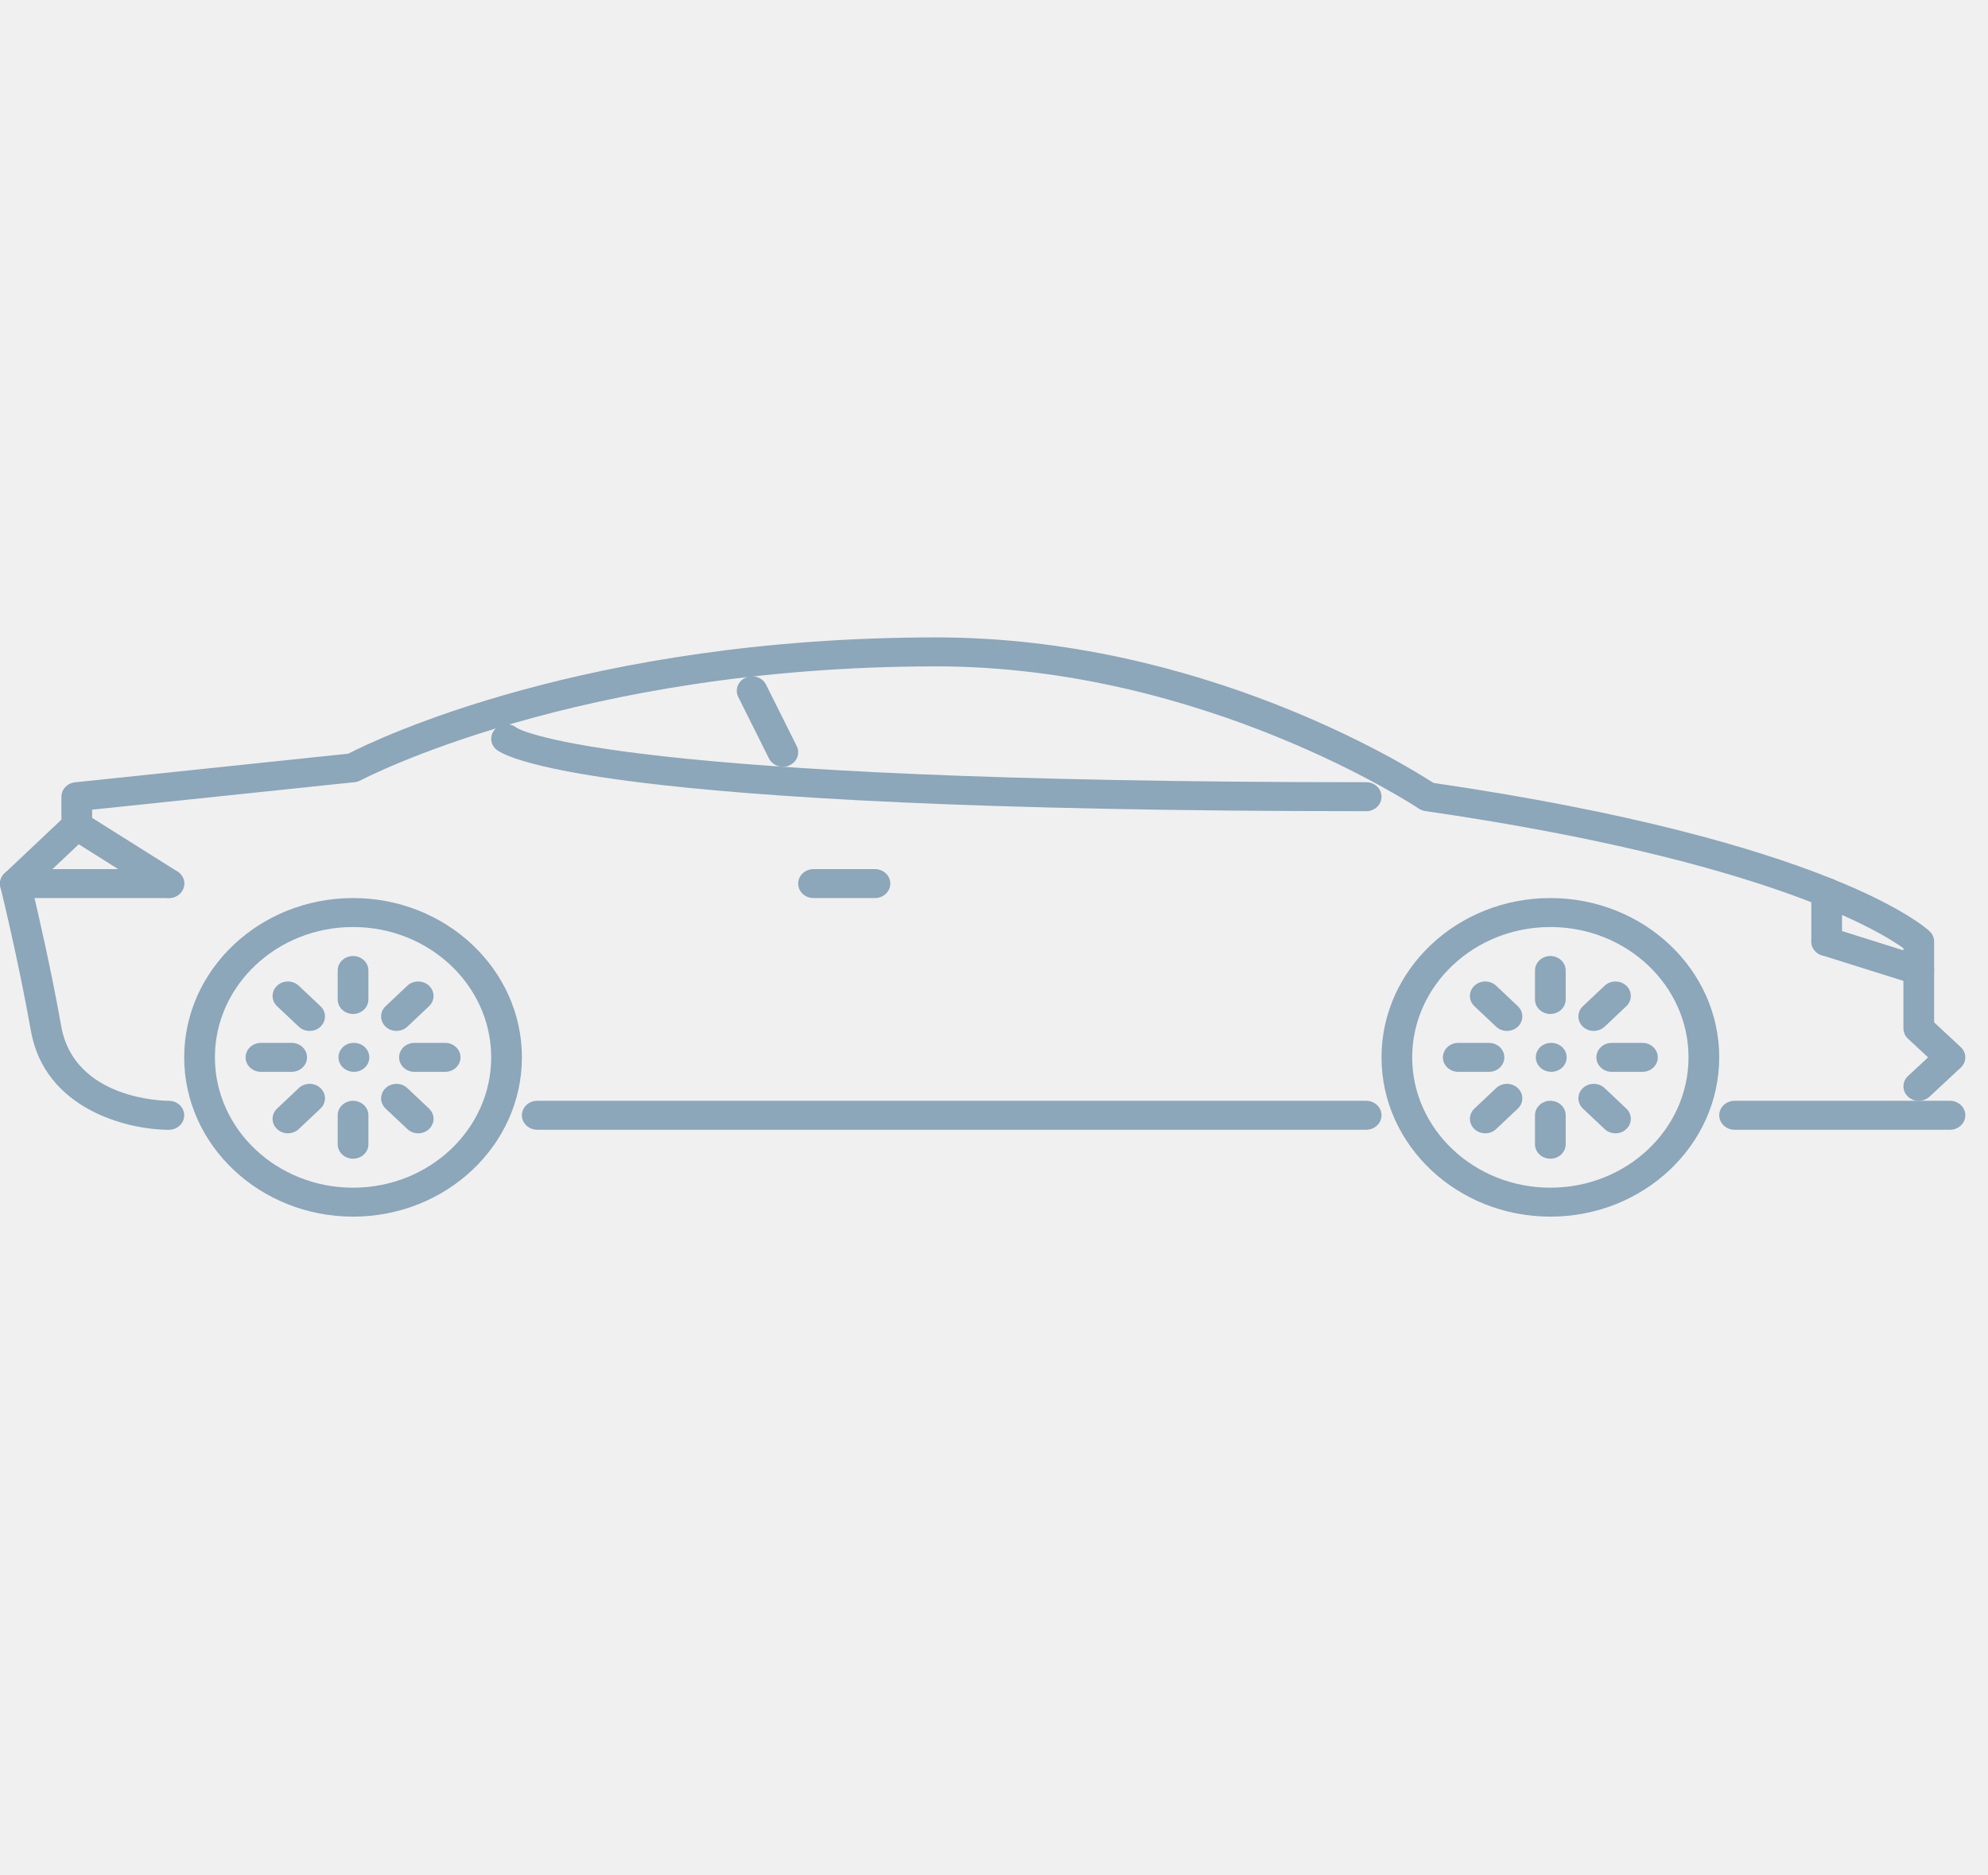
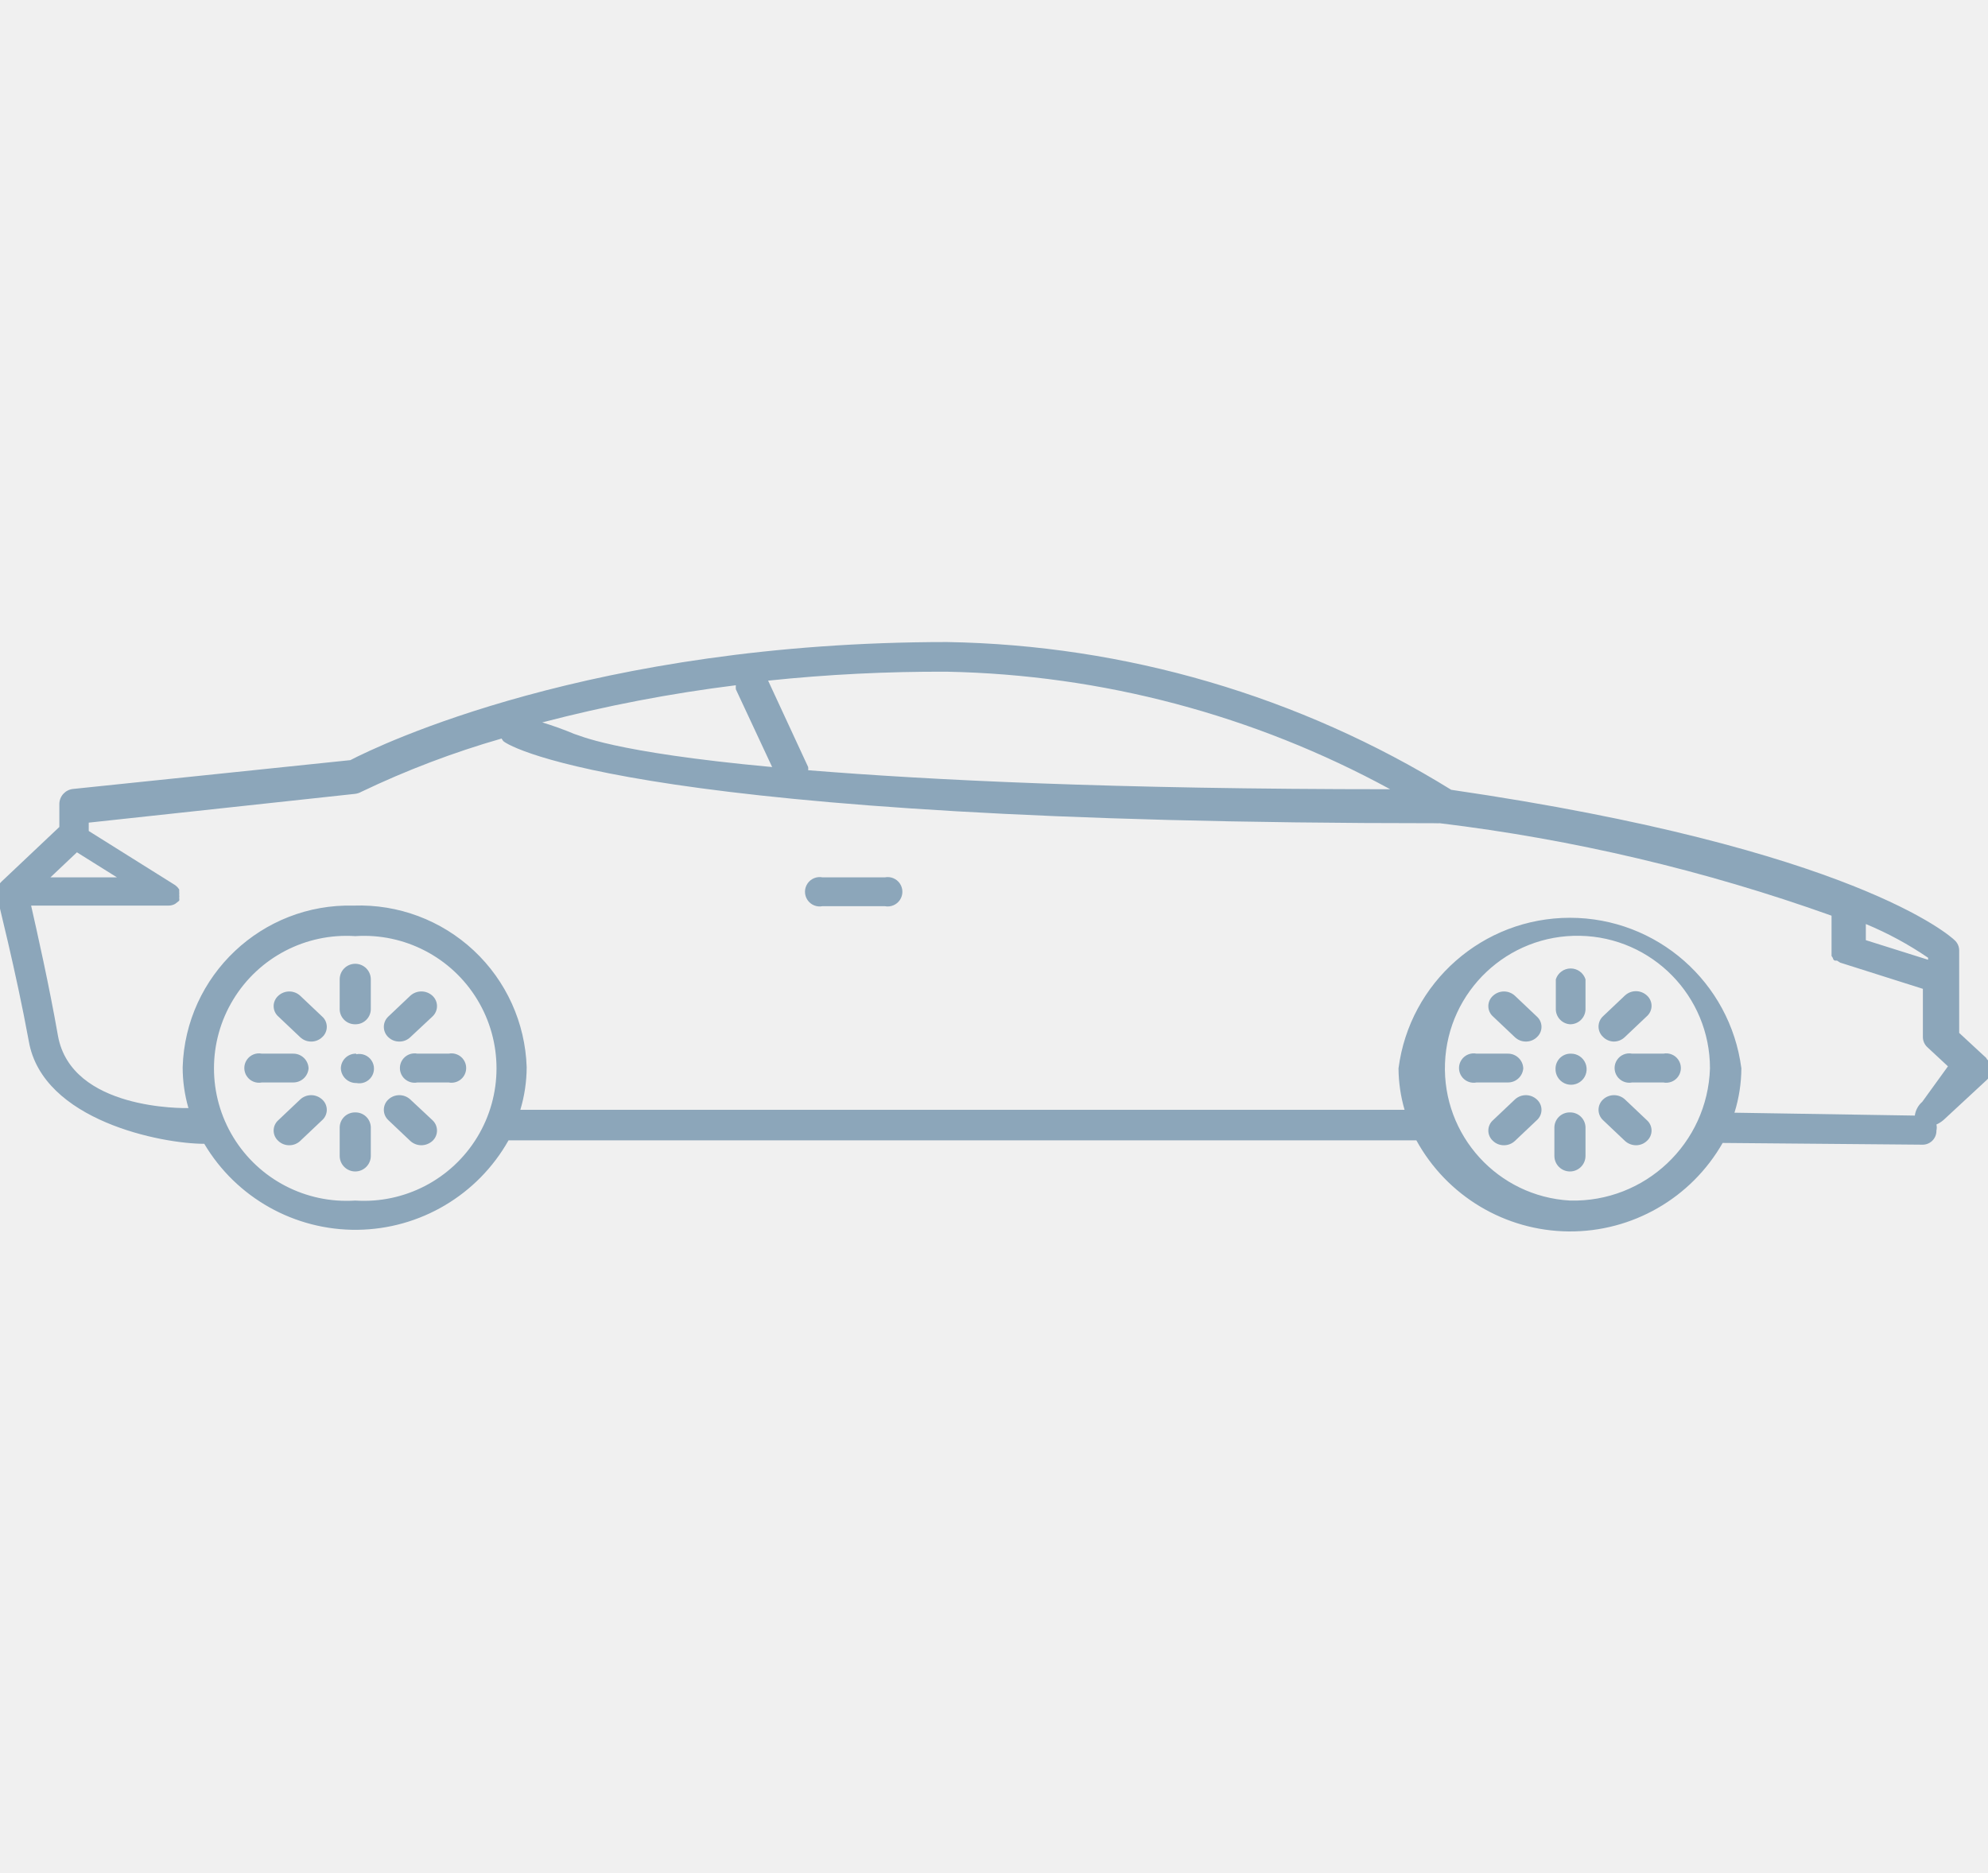
- <svg xmlns="http://www.w3.org/2000/svg" width="70" height="66" viewBox="0 0 70 66" fill="none">
-   <g clip-path="url(#clip0)">
-     <path d="M69.039 36.871L68.103 36V33.154C68.103 33.019 68.046 32.889 67.944 32.793C67.807 32.664 64.435 29.61 50.473 27.569C49.475 26.921 42.249 22.445 32.97 22.445C20.65 22.445 13.242 26.036 12.263 26.539L2.643 27.548C2.369 27.576 2.162 27.795 2.162 28.055V28.863L0.158 30.754C0.026 30.878 -0.028 31.058 0.014 31.23C0.02 31.255 0.653 33.833 1.088 36.297C1.575 39.054 4.478 39.783 5.945 39.783C6.244 39.783 6.486 39.555 6.486 39.273C6.486 38.991 6.244 38.763 5.945 38.763C5.81 38.763 2.614 38.733 2.154 36.13C1.797 34.108 1.309 32.014 1.134 31.276L3.085 29.435C3.186 29.339 3.243 29.21 3.243 29.075V28.511L12.491 27.542C12.565 27.534 12.635 27.512 12.699 27.477C12.774 27.438 20.313 23.465 32.971 23.465C42.404 23.465 49.878 28.42 49.953 28.47C50.021 28.516 50.102 28.547 50.184 28.559C62.193 30.302 66.224 32.81 67.022 33.391V36.214C67.022 36.35 67.081 36.481 67.183 36.576L67.89 37.233L67.183 37.891C66.971 38.088 66.969 38.411 67.178 38.612C67.387 38.813 67.729 38.815 67.942 38.615L69.039 37.596C69.141 37.5 69.201 37.37 69.201 37.233C69.201 37.097 69.142 36.966 69.039 36.871Z" fill="#8CA6BA" />
-     <path d="M6.246 30.688L3.003 28.648C2.752 28.492 2.418 28.555 2.253 28.79C2.087 29.025 2.154 29.341 2.403 29.497L5.646 31.537C5.738 31.595 5.842 31.622 5.945 31.622C6.12 31.622 6.291 31.543 6.396 31.395C6.561 31.161 6.494 30.845 6.246 30.688Z" fill="#8CA6BA" />
-     <path d="M5.946 30.604H0.54C0.242 30.604 0 30.832 0 31.113C0 31.395 0.242 31.623 0.54 31.623H5.946C6.244 31.623 6.486 31.395 6.486 31.113C6.486 30.832 6.244 30.604 5.946 30.604Z" fill="#8CA6BA" />
-     <path d="M28.054 26.273L26.973 24.108C26.845 23.853 26.522 23.742 26.254 23.864C25.983 23.984 25.868 24.288 25.995 24.542L27.076 26.707C27.168 26.892 27.362 27 27.565 27C27.642 27 27.721 26.985 27.795 26.951C28.065 26.831 28.181 26.528 28.054 26.273Z" fill="#8CA6BA" />
-     <path d="M30.808 30.604H28.646C28.347 30.604 28.105 30.832 28.105 31.113C28.105 31.395 28.347 31.623 28.646 31.623H30.808C31.107 31.623 31.349 31.395 31.349 31.113C31.349 30.832 31.107 30.604 30.808 30.604Z" fill="#8CA6BA" />
-     <path d="M12.464 36.723H12.453C12.155 36.723 11.918 36.951 11.918 37.233C11.918 37.515 12.165 37.742 12.464 37.742C12.762 37.742 13.004 37.515 13.004 37.233C13.004 36.951 12.762 36.723 12.464 36.723Z" fill="#8CA6BA" />
-     <path d="M12.432 31.623C9.154 31.623 6.486 34.139 6.486 37.232C6.486 40.326 9.154 42.841 12.432 42.841C15.71 42.841 18.377 40.326 18.377 37.232C18.377 34.139 15.71 31.623 12.432 31.623ZM12.432 41.822C9.75 41.822 7.567 39.763 7.567 37.232C7.567 34.702 9.749 32.643 12.432 32.643C15.114 32.643 17.296 34.702 17.296 37.232C17.296 39.763 15.114 41.822 12.432 41.822Z" fill="#8CA6BA" />
-     <path d="M12.431 33.664C12.132 33.664 11.891 33.892 11.891 34.174V35.194C11.891 35.476 12.132 35.704 12.431 35.704C12.73 35.704 12.972 35.476 12.972 35.194V34.174C12.972 33.892 12.73 33.664 12.431 33.664Z" fill="#8CA6BA" />
-     <path d="M12.431 38.762C12.132 38.762 11.891 38.99 11.891 39.272V40.292C11.891 40.574 12.132 40.801 12.431 40.801C12.73 40.801 12.972 40.574 12.972 40.292V39.272C12.972 38.99 12.73 38.762 12.431 38.762Z" fill="#8CA6BA" />
-     <path d="M10.27 36.723H9.189C8.89 36.723 8.648 36.951 8.648 37.233C8.648 37.515 8.89 37.742 9.189 37.742H10.27C10.569 37.742 10.81 37.515 10.81 37.233C10.81 36.951 10.569 36.723 10.27 36.723Z" fill="#8CA6BA" />
-     <path d="M15.674 36.723H14.593C14.294 36.723 14.053 36.951 14.053 37.233C14.053 37.515 14.294 37.742 14.593 37.742H15.674C15.973 37.742 16.215 37.515 16.215 37.233C16.215 36.951 15.973 36.723 15.674 36.723Z" fill="#8CA6BA" />
-     <path d="M11.284 35.431L10.52 34.71C10.309 34.511 9.967 34.511 9.756 34.71C9.545 34.909 9.545 35.232 9.756 35.431L10.52 36.152C10.626 36.252 10.764 36.301 10.902 36.301C11.041 36.301 11.179 36.252 11.284 36.152C11.496 35.953 11.496 35.63 11.284 35.431Z" fill="#8CA6BA" />
-     <path d="M15.107 39.036L14.343 38.315C14.132 38.116 13.789 38.116 13.578 38.315C13.367 38.515 13.367 38.837 13.578 39.036L14.343 39.757C14.448 39.857 14.586 39.907 14.725 39.907C14.863 39.907 15.001 39.857 15.107 39.757C15.318 39.558 15.318 39.236 15.107 39.036Z" fill="#8CA6BA" />
-     <path d="M11.284 38.315C11.073 38.116 10.731 38.116 10.52 38.315L9.756 39.036C9.545 39.236 9.545 39.558 9.756 39.757C9.862 39.857 10 39.907 10.138 39.907C10.276 39.907 10.415 39.857 10.52 39.757L11.284 39.036C11.496 38.837 11.496 38.515 11.284 38.315Z" fill="#8CA6BA" />
-     <path d="M15.107 34.71C14.896 34.511 14.554 34.511 14.343 34.71L13.578 35.431C13.367 35.63 13.367 35.953 13.578 36.152C13.684 36.252 13.822 36.301 13.96 36.301C14.099 36.301 14.237 36.252 14.343 36.152L15.107 35.431C15.318 35.232 15.318 34.909 15.107 34.71Z" fill="#8CA6BA" />
-     <path d="M54.624 36.723H54.613C54.315 36.723 54.078 36.951 54.078 37.233C54.078 37.515 54.325 37.742 54.624 37.742C54.923 37.742 55.164 37.515 55.164 37.233C55.164 36.951 54.923 36.723 54.624 36.723Z" fill="#8CA6BA" />
-     <path d="M54.59 31.623C51.312 31.623 48.645 34.139 48.645 37.232C48.645 40.326 51.312 42.841 54.59 42.841C57.869 42.841 60.536 40.326 60.536 37.232C60.536 34.139 57.869 31.623 54.59 31.623ZM54.59 41.822C51.909 41.822 49.725 39.763 49.725 37.232C49.725 34.702 51.909 32.643 54.59 32.643C57.274 32.643 59.455 34.702 59.455 37.232C59.455 39.763 57.274 41.822 54.59 41.822Z" fill="#8CA6BA" />
-     <path d="M54.589 33.664C54.292 33.664 54.049 33.892 54.049 34.174V35.194C54.049 35.476 54.292 35.704 54.589 35.704C54.889 35.704 55.13 35.476 55.13 35.194V34.174C55.13 33.892 54.889 33.664 54.589 33.664Z" fill="#8CA6BA" />
-     <path d="M54.589 38.762C54.292 38.762 54.049 38.99 54.049 39.272V40.292C54.049 40.574 54.292 40.801 54.589 40.801C54.889 40.801 55.13 40.574 55.13 40.292V39.272C55.13 38.99 54.889 38.762 54.589 38.762Z" fill="#8CA6BA" />
-     <path d="M52.428 36.723H51.347C51.05 36.723 50.807 36.951 50.807 37.233C50.807 37.515 51.05 37.742 51.347 37.742H52.428C52.728 37.742 52.969 37.515 52.969 37.233C52.969 36.951 52.728 36.723 52.428 36.723Z" fill="#8CA6BA" />
-     <path d="M57.832 36.723H56.751C56.454 36.723 56.211 36.951 56.211 37.233C56.211 37.515 56.454 37.742 56.751 37.742H57.832C58.132 37.742 58.373 37.515 58.373 37.233C58.373 36.951 58.132 36.723 57.832 36.723Z" fill="#8CA6BA" />
-     <path d="M53.445 35.431L52.681 34.71C52.469 34.511 52.127 34.511 51.916 34.71C51.705 34.909 51.705 35.232 51.916 35.431L52.681 36.152C52.786 36.252 52.925 36.301 53.063 36.301C53.202 36.301 53.339 36.252 53.445 36.152C53.656 35.953 53.656 35.63 53.445 35.431Z" fill="#8CA6BA" />
-     <path d="M57.265 39.036L56.501 38.315C56.29 38.116 55.948 38.116 55.736 38.315C55.525 38.515 55.525 38.837 55.736 39.036L56.501 39.757C56.606 39.857 56.746 39.907 56.883 39.907C57.022 39.907 57.16 39.857 57.265 39.757C57.476 39.558 57.476 39.236 57.265 39.036Z" fill="#8CA6BA" />
-     <path d="M53.445 38.315C53.234 38.116 52.892 38.116 52.681 38.315L51.916 39.036C51.705 39.236 51.705 39.558 51.916 39.757C52.022 39.857 52.161 39.907 52.298 39.907C52.438 39.907 52.575 39.857 52.681 39.757L53.445 39.036C53.656 38.837 53.656 38.515 53.445 38.315Z" fill="#8CA6BA" />
-     <path d="M57.265 34.71C57.054 34.511 56.712 34.511 56.501 34.71L55.736 35.431C55.525 35.63 55.525 35.953 55.736 36.152C55.842 36.252 55.981 36.301 56.119 36.301C56.258 36.301 56.395 36.252 56.501 36.152L57.265 35.431C57.476 35.232 57.476 34.909 57.265 34.71Z" fill="#8CA6BA" />
-     <path d="M48.105 27.544C21.739 27.544 18.379 25.744 18.184 25.623C17.972 25.454 17.655 25.465 17.455 25.654C17.244 25.853 17.244 26.175 17.455 26.375C17.693 26.599 20.57 28.564 48.105 28.564C48.405 28.564 48.646 28.336 48.645 28.054C48.645 27.772 48.405 27.544 48.105 27.544Z" fill="#8CA6BA" />
-     <path d="M48.104 38.762H18.917C18.619 38.762 18.377 38.99 18.377 39.272C18.377 39.554 18.619 39.782 18.917 39.782H48.104C48.404 39.782 48.645 39.554 48.645 39.272C48.645 38.99 48.404 38.762 48.104 38.762Z" fill="#8CA6BA" />
-     <path d="M68.662 38.762H61.078C60.78 38.762 60.537 38.99 60.537 39.272C60.537 39.554 60.78 39.782 61.078 39.782H68.662C68.959 39.782 69.202 39.554 69.202 39.272C69.202 38.99 68.959 38.762 68.662 38.762Z" fill="#8CA6BA" />
-     <path d="M67.733 33.688L64.49 32.669C64.205 32.58 63.901 32.724 63.807 32.991C63.713 33.258 63.865 33.547 64.148 33.636L67.391 34.656C67.448 34.674 67.506 34.682 67.562 34.682C67.789 34.682 67.999 34.547 68.075 34.334C68.17 34.067 68.016 33.778 67.733 33.688Z" fill="#8CA6BA" />
-     <path d="M64.32 30.914C64.022 30.914 63.779 31.142 63.779 31.424V33.154C63.779 33.436 64.022 33.664 64.32 33.664C64.62 33.664 64.86 33.436 64.86 33.154V31.424C64.86 31.142 64.62 30.914 64.32 30.914Z" fill="#8CA6BA" />
-   </g>
+ <svg xmlns="http://www.w3.org/2000/svg" id="Calque_1" data-name="Calque 1" viewBox="0 0 69 65">
  <defs>
-     <clipPath id="clip0">
-       <rect width="69.201" height="65.286" fill="white" />
-     </clipPath>
+     <style>.cls-1{fill:none;}.cls-2{fill:#8ca6ba;}</style>
  </defs>
+   <path class="cls-1" d="M26.84,26.63l-1.26-2.7a.74.74,0,0,1,0-.14,52,52,0,0,0-6.68,1.29,11.39,11.39,0,0,1,1.11.4C20.12,25.51,21.23,26.11,26.84,26.63Z" />
+   <polygon class="cls-1" points="2.67 29.59 1.75 30.46 4.06 30.46 2.67 29.59" />
+   <path class="cls-1" d="M12.33,32.5a4.6,4.6,0,1,0,0,9.18,4.6,4.6,0,1,0,0-9.18Zm1.15,2.79.76-.72a.57.57,0,0,1,.77,0,.49.49,0,0,1,0,.72l-.77.72a.56.56,0,0,1-.76,0A.49.49,0,0,1,13.48,35.29ZM11.79,34a.54.54,0,0,1,1.08,0v1a.54.54,0,0,1-1.08,0ZM8.55,37.09a.53.53,0,0,1,.54-.51h1.08a.51.51,0,1,1,0,1H9.09A.53.53,0,0,1,8.55,37.09Zm2.63,1.8-.76.72a.55.55,0,0,1-.38.15.54.54,0,0,1-.38-.15.48.48,0,0,1,0-.72l.76-.72a.56.56,0,0,1,.76,0A.48.48,0,0,1,11.18,38.89Zm0-2.88a.54.54,0,0,1-.38.15.55.55,0,0,1-.38-.15l-.76-.72a.48.48,0,0,1,0-.72.56.56,0,0,1,.76,0l.76.72A.48.48,0,0,1,11.18,36Zm1.69,4.14a.54.54,0,0,1-1.08,0v-1a.54.54,0,0,1,1.08,0Zm-.51-2.55a.53.53,0,0,1-.54-.51.52.52,0,0,1,.53-.51h0a.51.51,0,1,1,0,1Zm2.65,2a.58.58,0,0,1-.39.15.57.57,0,0,1-.38-.15l-.76-.72a.49.49,0,0,1,0-.72.56.56,0,0,1,.76,0l.77.72A.49.49,0,0,1,15,39.61Zm1.1-2.52a.53.53,0,0,1-.54.51H14.49a.51.51,0,1,1,0-1h1.08A.53.53,0,0,1,16.11,37.09Z" />
+   <path class="cls-1" d="M66.92,33.25a11.92,11.92,0,0,0-2.16-1.17v.56l2.16.68Z" />
+   <path class="cls-1" d="M28.05,26.74c4.21.34,10.58.63,20.2.66a33.52,33.52,0,0,0-15.38-4.08,57.14,57.14,0,0,0-6.24.34l1.39,3A.45.45,0,0,1,28.05,26.74Z" />
+   <path class="cls-1" d="M66.92,36.07V34.4l-2.87-.91h0l-.11-.07-.07,0s0-.05-.07-.08a.35.35,0,0,0-.05-.08l0-.09s0-.06,0-.1v-1.4a62.8,62.8,0,0,0-13.6-3.21l0,0a.7.7,0,0,1-.14,0c-27.53,0-32.12-2.63-32.36-2.85a.47.47,0,0,1-.06-.09,31.23,31.23,0,0,0-4.87,1.85.58.58,0,0,1-.21.07l-9.25,1v.29l3,1.88,0,0,.08.07.06.08,0,.09a.38.38,0,0,1,0,.1s0,0,0,0,0,0,0,0a.29.29,0,0,1,0,.1.3.3,0,0,1,0,.1s0,0,0,0,0,0,0,0l-.14.11s0,0,0,0a.46.46,0,0,1-.23.06H1.12c.21.93.62,2.74.93,4.51.46,2.6,4.39,2.52,4.53,2.52h0a5.13,5.13,0,0,1-.2-1.42,5.79,5.79,0,0,1,5.94-5.61,5.8,5.8,0,0,1,6,5.61,5.2,5.2,0,0,1-.22,1.48l30.69,0a5.28,5.28,0,0,1-.21-1.44,6,6,0,0,1,11.9,0,5.27,5.27,0,0,1-.24,1.54l6.26.1a.77.77,0,0,1,.26-.48l1.07-1.16-.71-.66A.48.48,0,0,1,66.92,36.07ZM30.71,31.48H28.55a.51.51,0,1,1,0-1h2.16a.51.51,0,1,1,0,1Z" />
+   <path class="cls-1" d="M54.49,32.5a4.6,4.6,0,1,0,4.86,4.59A4.74,4.74,0,0,0,54.49,32.5Zm1.15,2.79.76-.72a.56.56,0,0,1,.76,0,.48.48,0,0,1,0,.72L56.4,36a.55.55,0,0,1-.38.15.54.54,0,0,1-.38-.15A.49.49,0,0,1,55.64,35.29ZM54,34A.54.54,0,0,1,55,34v1a.54.54,0,0,1-1.08,0Zm-3.24,3.06a.53.53,0,0,1,.54-.51h1.08a.51.51,0,1,1,0,1H51.25A.53.53,0,0,1,50.71,37.09Zm2.63,1.8-.76.72a.55.55,0,0,1-.38.15.54.54,0,0,1-.38-.15.48.48,0,0,1,0-.72l.76-.72a.56.56,0,0,1,.76,0A.48.48,0,0,1,53.34,38.89Zm0-2.88a.54.54,0,0,1-.38.15.55.55,0,0,1-.38-.15l-.76-.72a.48.48,0,0,1,0-.72.56.56,0,0,1,.76,0l.76.72A.48.48,0,0,1,53.34,36ZM55,40.15a.54.54,0,0,1-1.08,0v-1a.54.54,0,0,1,1.08,0Zm-.51-2.55a.53.53,0,0,1-.54-.51.52.52,0,0,1,.53-.51h0a.51.51,0,1,1,0,1Zm2.64,2a.54.54,0,0,1-.38.15.57.57,0,0,1-.38-.15l-.76-.72a.49.49,0,0,1,0-.72.56.56,0,0,1,.76,0l.76.72A.48.48,0,0,1,57.16,39.61Zm1.11-2.52a.53.53,0,0,1-.54.51H56.65a.51.51,0,1,1,0-1h1.08A.53.53,0,0,1,58.27,37.09Z" />
+   <path class="cls-2" d="M68.94,36.73,68,35.86V33a.48.48,0,0,0-.16-.36c-.13-.13-3.5-3.18-17.47-5.22a34.35,34.35,0,0,0-17.5-5.13c-12.32,0-19.73,3.59-20.71,4.1l-9.62,1a.53.53,0,0,0-.48.51v.81l-2,1.89a.46.46,0,0,0-.13.2s0,0,0,.07A.29.29,0,0,0-.1,31s0,.05,0,.07,0,0,0,.05S.55,33.69,1,36.15c.48,2.76,4.62,3.56,6.09,3.56h0a6.1,6.1,0,0,0,10.56-.12l31.45,0h.06a6.09,6.09,0,0,0,10.63.09h0l6.91.06a.48.48,0,0,0,.51-.49.46.46,0,0,0,0-.21,1,1,0,0,0,.25-.16l1.5-1.39a.49.49,0,0,0,0-.72Zm-4.18-4.65a11.92,11.92,0,0,1,2.16,1.17v.07l-2.16-.68ZM32.87,23.32A33.52,33.52,0,0,1,48.25,27.4c-9.62,0-16-.32-20.2-.66a.45.45,0,0,0,0-.11l-1.39-3A57.14,57.14,0,0,1,32.87,23.32Zm-7.33.47a.74.74,0,0,0,0,.14l1.26,2.7c-5.61-.52-6.72-1.12-6.87-1.15a11.39,11.39,0,0,0-1.11-.4A52,52,0,0,1,25.54,23.79ZM2.67,29.59l1.39.87H1.75Zm9.66,12.09a4.6,4.6,0,1,1,0-9.18,4.6,4.6,0,1,1,0,9.18Zm42.16,0a4.6,4.6,0,1,1,4.86-4.59A4.74,4.74,0,0,1,54.49,41.68Zm12.23-3.43a.77.77,0,0,0-.26.48l-6.26-.1a5.27,5.27,0,0,0,.24-1.54,6,6,0,0,0-11.9,0,5.28,5.28,0,0,0,.21,1.44l-30.69,0a5.2,5.2,0,0,0,.22-1.48,5.8,5.8,0,0,0-6-5.61,5.79,5.79,0,0,0-5.94,5.61,5.13,5.13,0,0,0,.2,1.42h0c-.14,0-4.07.08-4.53-2.52-.31-1.77-.72-3.58-.93-4.51H5.85a.46.46,0,0,0,.23-.06s0,0,0,0l.14-.11s0,0,0,0,0,0,0,0a.3.3,0,0,0,0-.1.29.29,0,0,0,0-.1s0,0,0,0,0,0,0,0a.38.38,0,0,0,0-.1l0-.09-.06-.08-.08-.07,0,0-3-1.88v-.29l9.25-1a.58.58,0,0,0,.21-.07,31.23,31.23,0,0,1,4.87-1.85.47.47,0,0,0,.06.09c.24.22,4.83,2.85,32.36,2.85a.7.7,0,0,0,.14,0l0,0a62.8,62.8,0,0,1,13.6,3.21V33s0,.07,0,.1l0,.09a.35.35,0,0,1,.05.08s0,.06.07.08l.07,0,.11.07h0l2.87.91v1.67a.48.48,0,0,0,.16.36l.71.66Z" />
+   <path class="cls-2" d="M30.71,30.46H28.55a.51.51,0,1,0,0,1h2.16a.51.51,0,1,0,0-1Z" />
+   <path class="cls-2" d="M12.36,36.58h0a.52.52,0,0,0-.53.51.53.53,0,0,0,.54.51.51.51,0,1,0,0-1Z" />
+   <path class="cls-2" d="M12.33,35.56a.53.53,0,0,0,.54-.51V34a.54.54,0,0,0-1.08,0v1A.53.53,0,0,0,12.33,35.56Z" />
+   <path class="cls-2" d="M12.33,38.62a.53.53,0,0,0-.54.51v1a.54.54,0,0,0,1.08,0v-1A.53.53,0,0,0,12.33,38.62Z" />
+   <path class="cls-2" d="M10.71,37.09a.53.53,0,0,0-.54-.51H9.09a.51.51,0,1,0,0,1h1.08A.53.53,0,0,0,10.71,37.09Z" />
+   <path class="cls-2" d="M14.49,36.58a.51.51,0,1,0,0,1h1.08a.51.51,0,1,0,0-1Z" />
+   <path class="cls-2" d="M10.42,34.57a.56.56,0,0,0-.76,0,.48.48,0,0,0,0,.72l.76.72a.55.55,0,0,0,.38.15.54.54,0,0,0,.38-.15.48.48,0,0,0,0-.72Z" />
+   <path class="cls-2" d="M14.24,38.17a.56.56,0,0,0-.76,0,.49.49,0,0,0,0,.72l.76.72a.57.57,0,0,0,.38.15.58.58,0,0,0,.39-.15.49.49,0,0,0,0-.72Z" />
+   <path class="cls-2" d="M10.42,38.17l-.76.72a.48.48,0,0,0,0,.72.54.54,0,0,0,.38.15.55.55,0,0,0,.38-.15l.76-.72a.48.48,0,0,0,0-.72A.56.56,0,0,0,10.42,38.17Z" />
+   <path class="cls-2" d="M13.86,36.16a.54.54,0,0,0,.38-.15l.77-.72a.49.49,0,0,0,0-.72.57.57,0,0,0-.77,0l-.76.72a.49.49,0,0,0,0,.72A.54.54,0,0,0,13.86,36.16Z" />
+   <path class="cls-2" d="M54.52,36.58h0a.52.52,0,0,0-.53.51.54.54,0,1,0,.54-.51Z" />
+   <path class="cls-2" d="M54.49,35.56a.53.53,0,0,0,.54-.51V34A.54.54,0,0,0,54,34v1A.53.53,0,0,0,54.49,35.56Z" />
+   <path class="cls-2" d="M54.49,38.62a.53.53,0,0,0-.54.51v1a.54.54,0,0,0,1.08,0v-1A.53.53,0,0,0,54.49,38.62Z" />
+   <path class="cls-2" d="M52.87,37.09a.53.53,0,0,0-.54-.51H51.25a.51.51,0,1,0,0,1h1.08A.53.53,0,0,0,52.87,37.09Z" />
+   <path class="cls-2" d="M56.65,36.58a.51.51,0,1,0,0,1h1.08a.51.51,0,1,0,0-1Z" />
+   <path class="cls-2" d="M52.58,34.57a.56.56,0,0,0-.76,0,.48.48,0,0,0,0,.72l.76.72a.55.55,0,0,0,.38.15.54.54,0,0,0,.38-.15.48.48,0,0,0,0-.72Z" />
+   <path class="cls-2" d="M56.4,38.17a.56.56,0,0,0-.76,0,.49.49,0,0,0,0,.72l.76.72a.57.57,0,0,0,.38.15.54.54,0,0,0,.38-.15.48.48,0,0,0,0-.72Z" />
+   <path class="cls-2" d="M52.58,38.17l-.76.72a.48.48,0,0,0,0,.72.54.54,0,0,0,.38.15.55.55,0,0,0,.38-.15l.76-.72a.48.48,0,0,0,0-.72A.56.56,0,0,0,52.58,38.17Z" />
+   <path class="cls-2" d="M56,36.16A.55.55,0,0,0,56.4,36l.76-.72a.48.48,0,0,0,0-.72.56.56,0,0,0-.76,0l-.76.72a.49.49,0,0,0,0,.72A.54.54,0,0,0,56,36.16Z" />
</svg>
